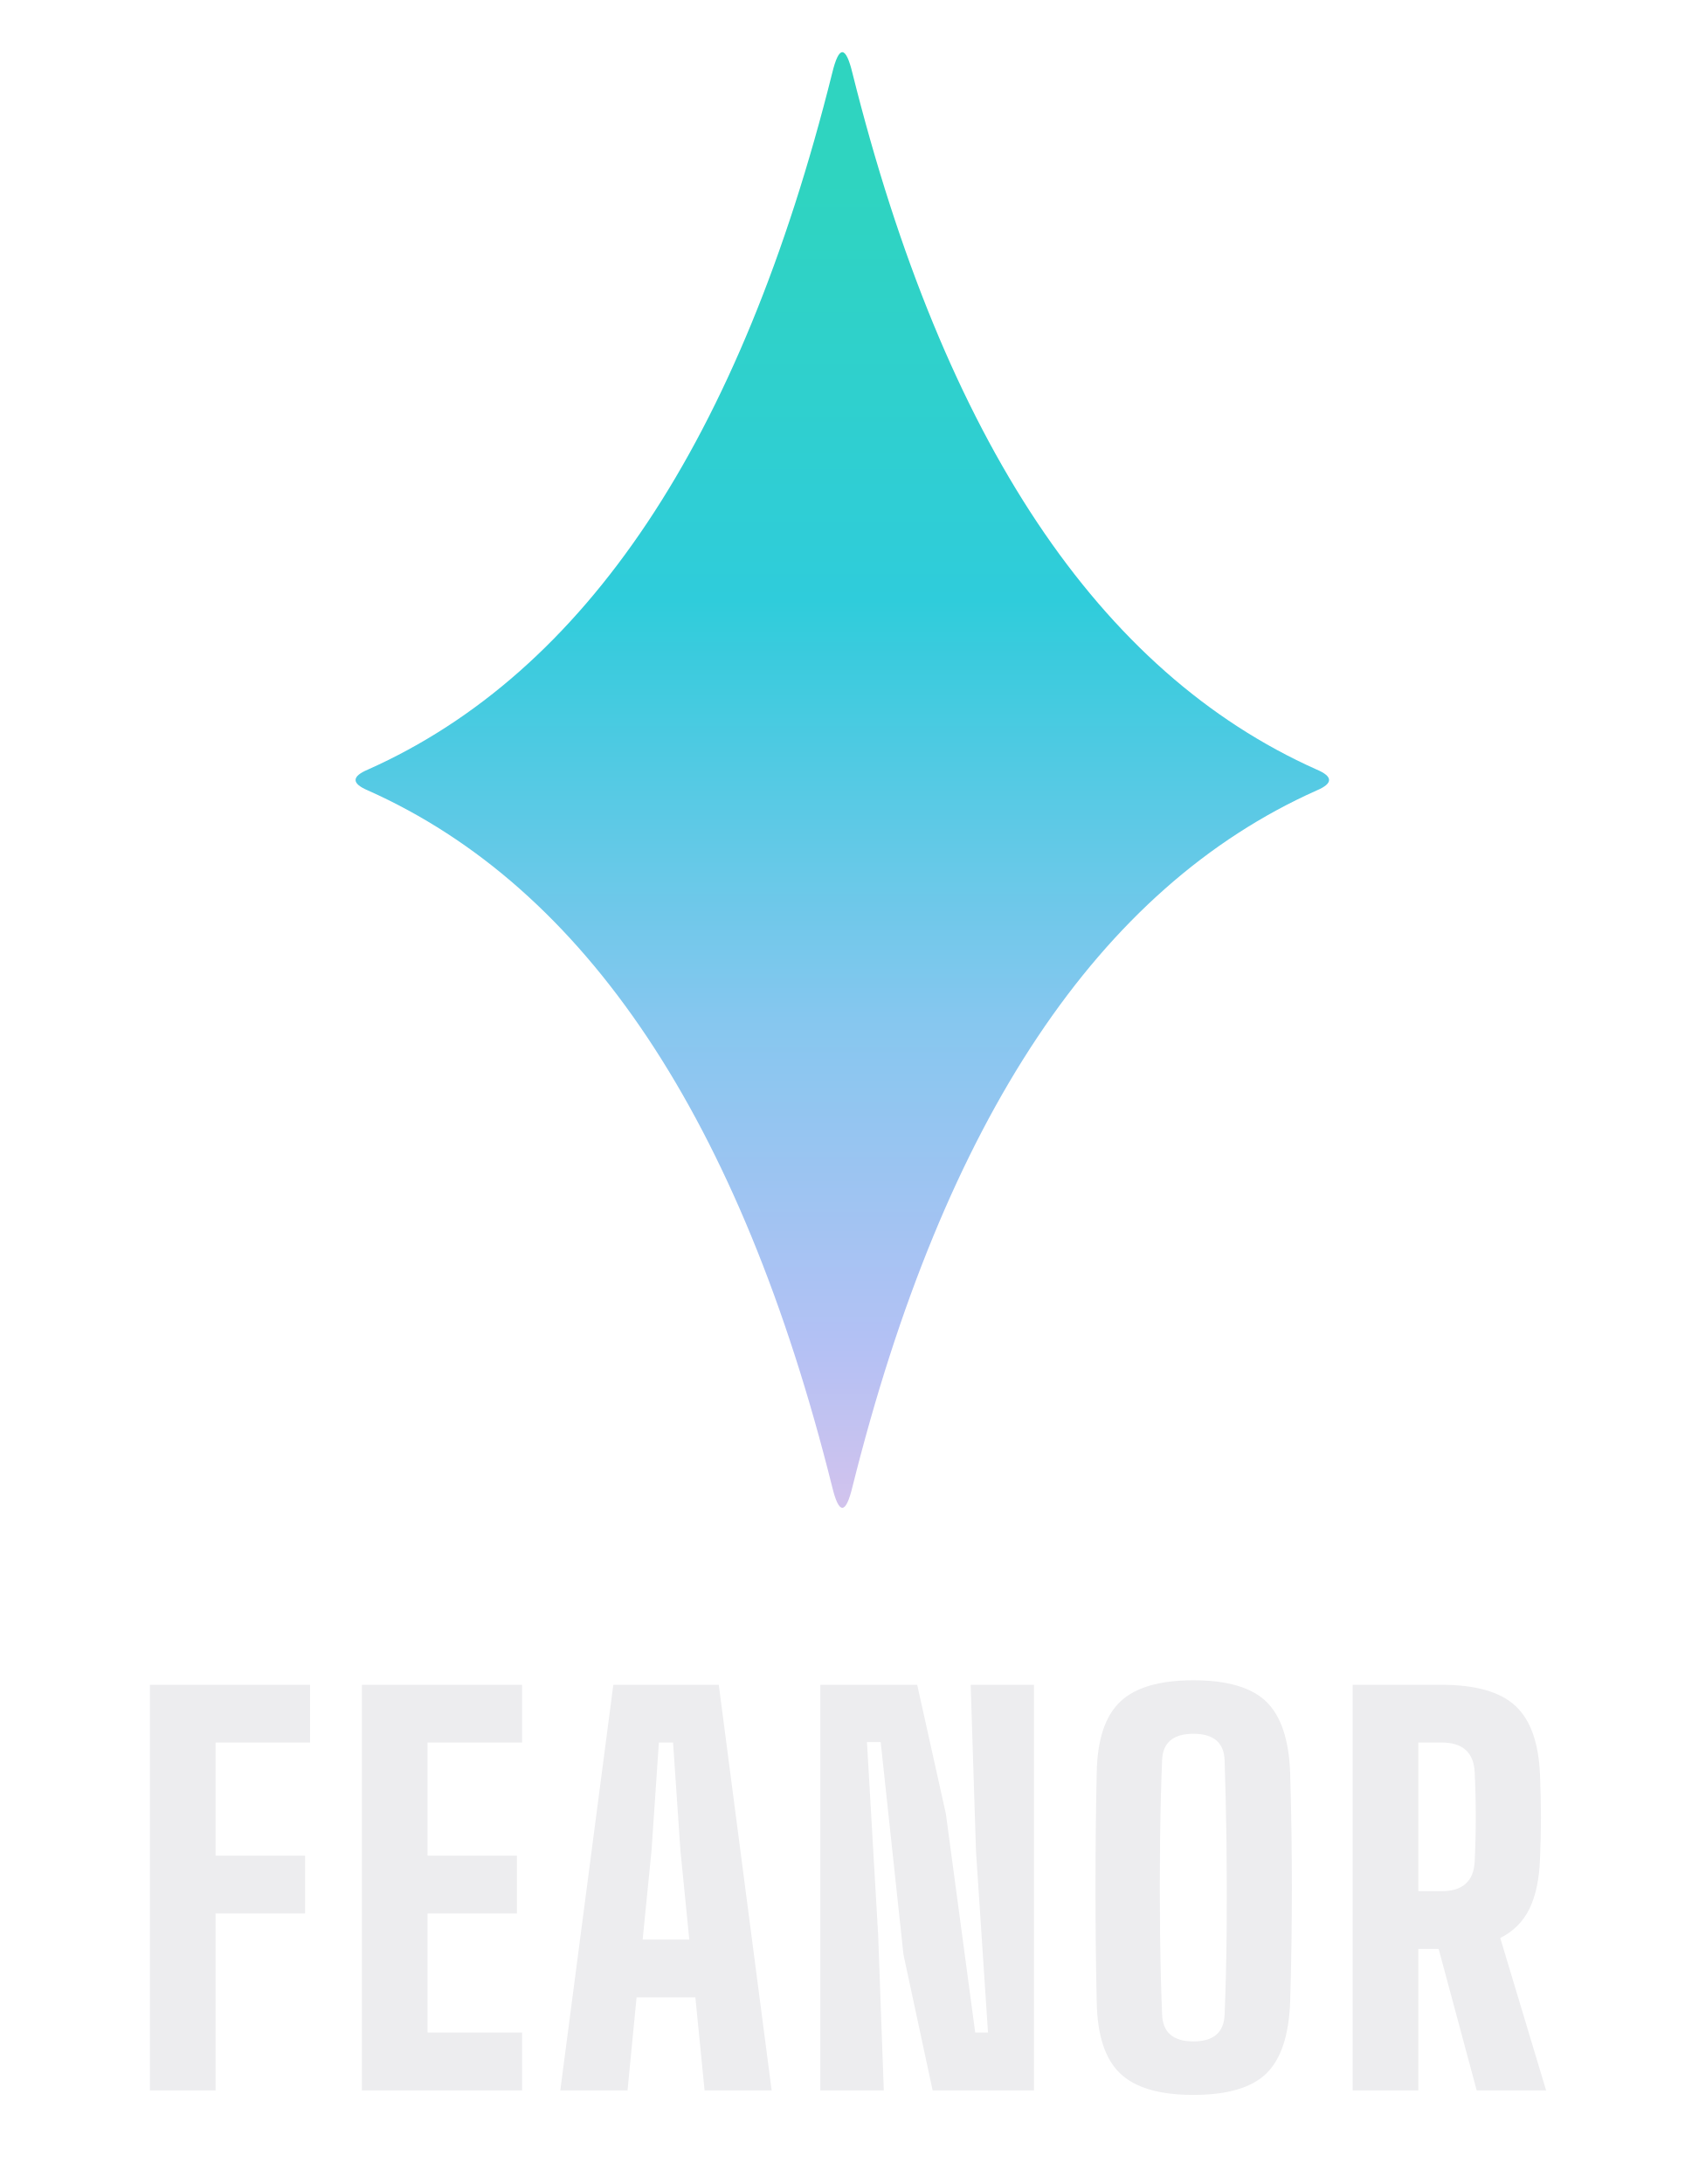
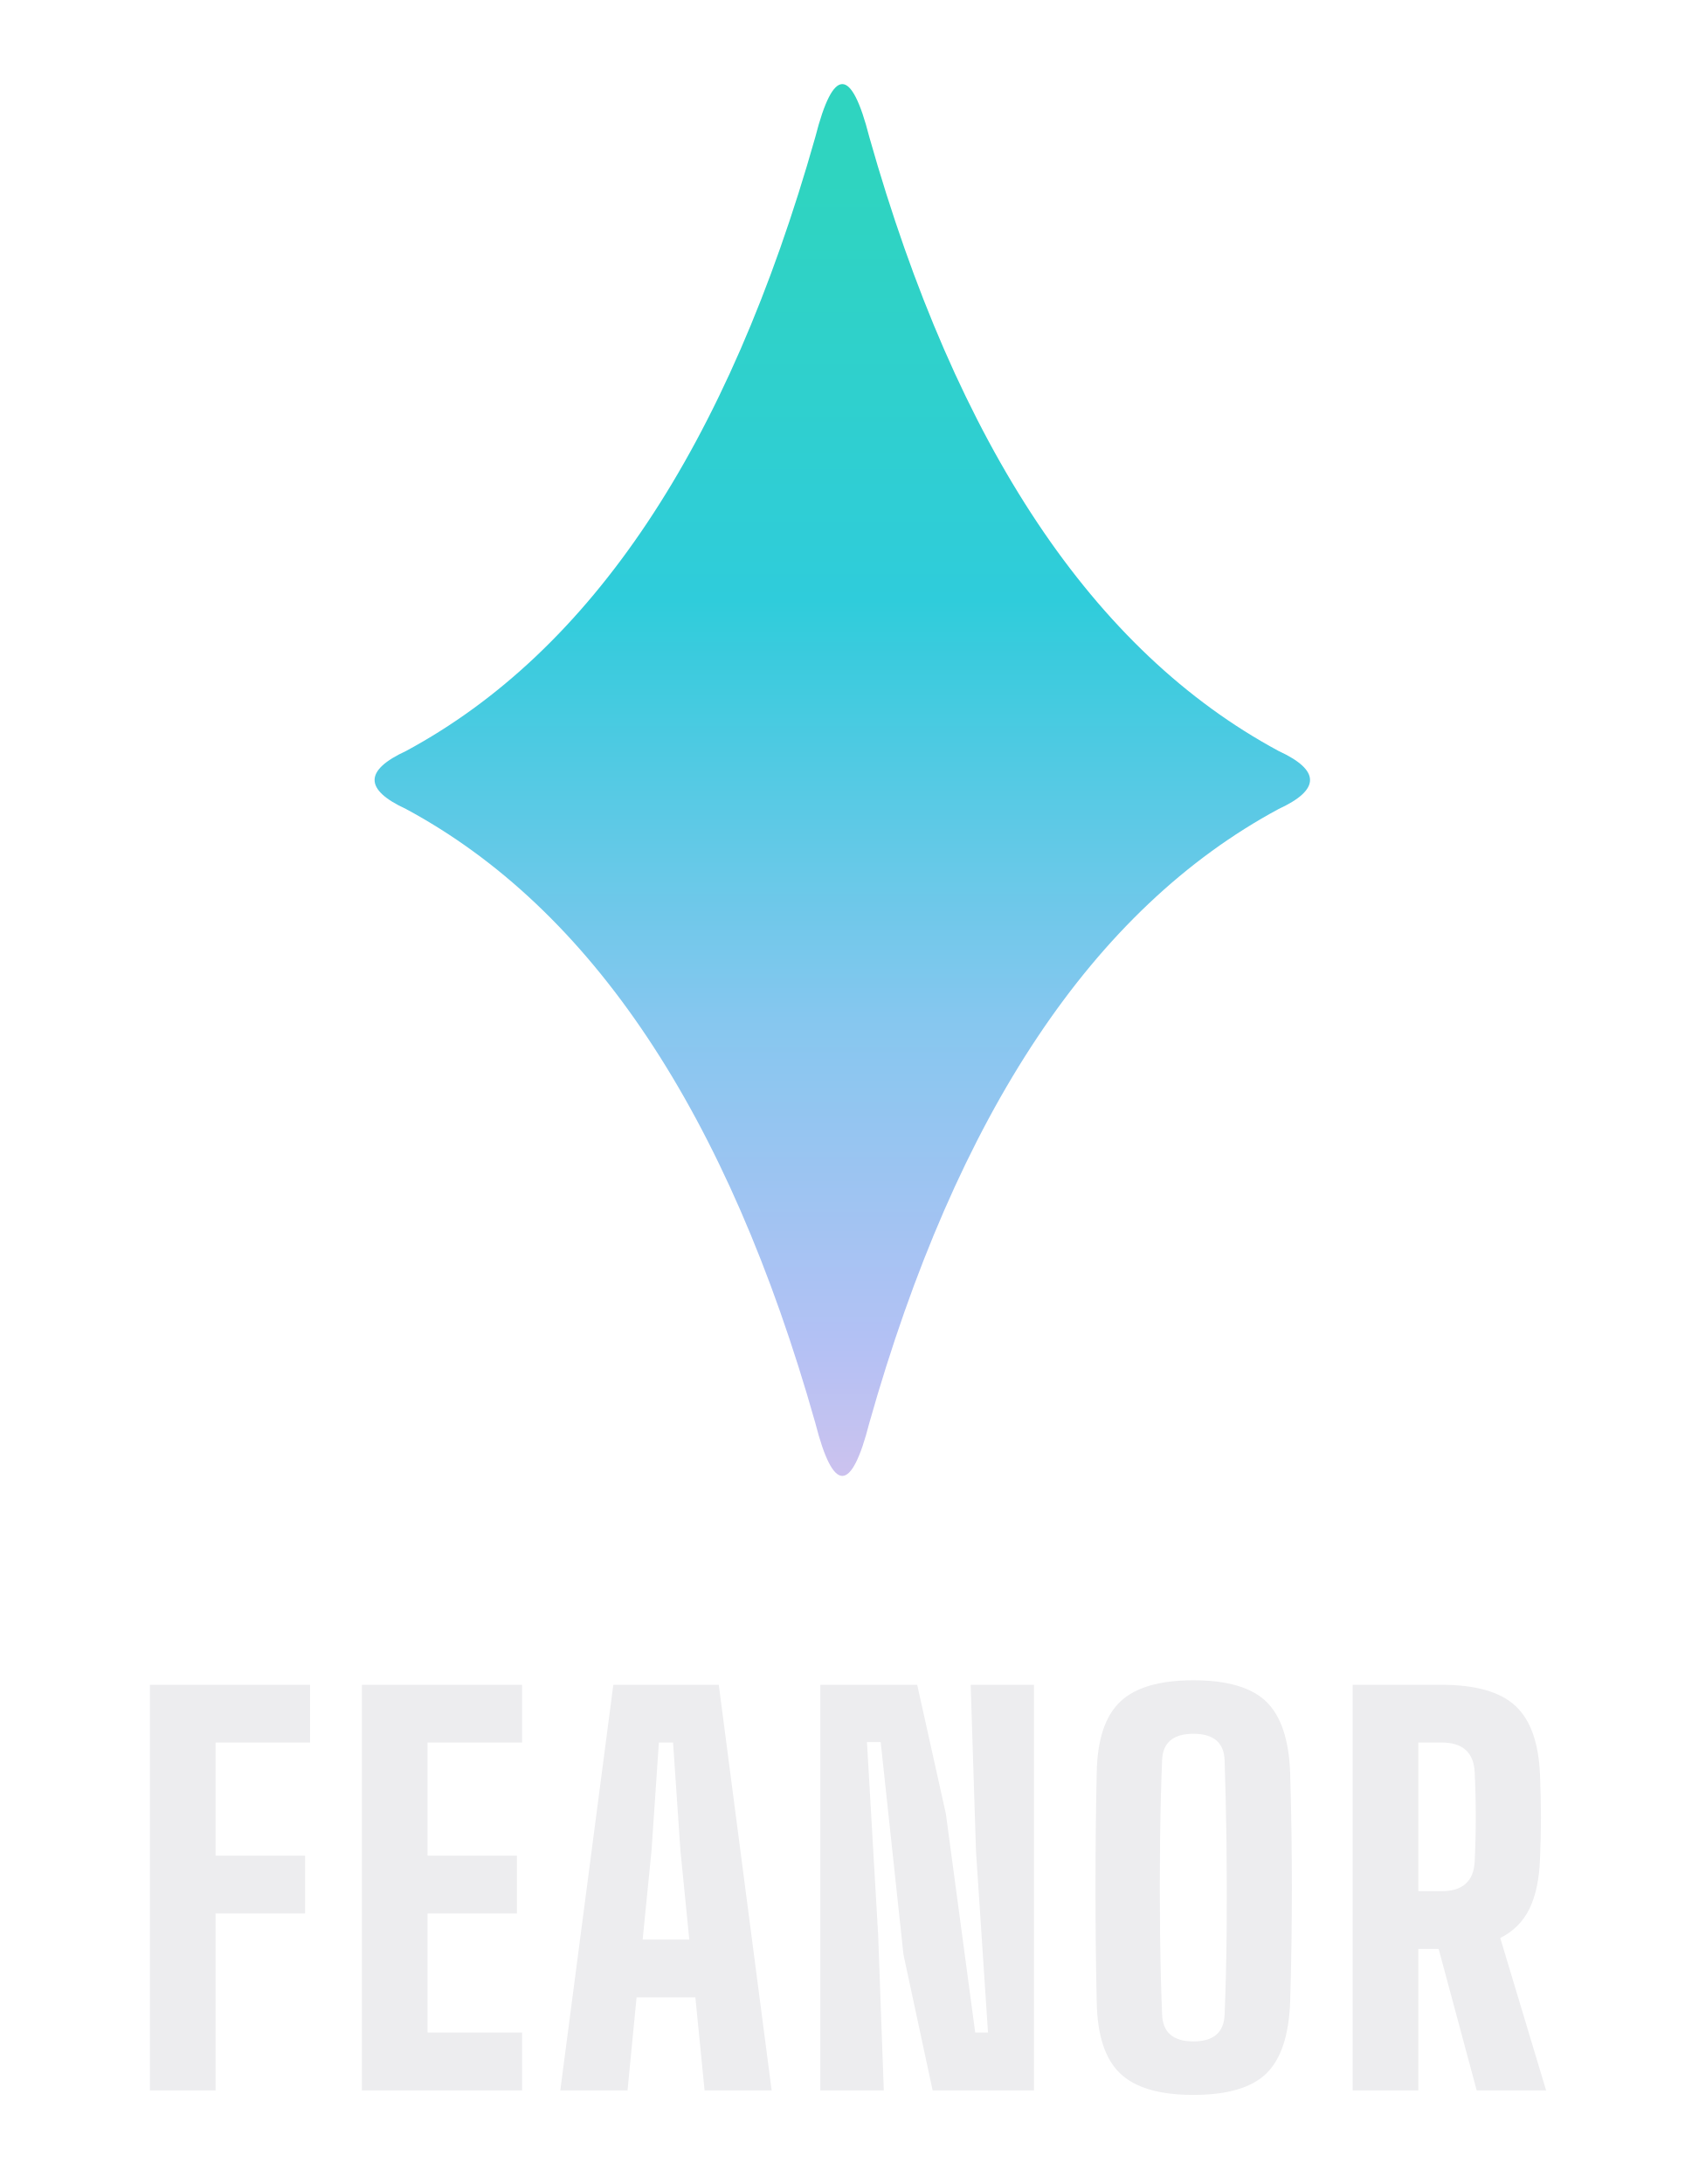
<svg xmlns="http://www.w3.org/2000/svg" viewBox="-4 -2 108 140" role="img" aria-label="FEANOR">
  <defs>
    <linearGradient id="ir" x1="50" y1="2" x2="50" y2="98" gradientUnits="userSpaceOnUse">
      <stop offset="0" stop-color="#2FD4C0" />
      <stop offset=".1" stop-color="#2FD4C0" />
      <stop offset=".38" stop-color="#2FCCDB" />
      <stop offset=".66" stop-color="#86C7EF" />
      <stop offset=".88" stop-color="#B4C1F4" />
      <stop offset="1" stop-color="#D6C3EC" />
    </linearGradient>
    <linearGradient id="feu" x1="20" y1="20" x2="80" y2="80" gradientUnits="userSpaceOnUse">
      <stop offset="0" stop-color="#2FD4C0" />
      <stop offset=".38" stop-color="#C7B5FF" />
      <stop offset=".66" stop-color="#FFB3D1" />
      <stop offset="1" stop-color="#FFF1A8" />
    </linearGradient>
    <clipPath id="cp">
      <path d="M50 4Q51.5 4 53 6L83 46Q84.5 48 84.5 50Q84.5 52 83 54L53 94Q51.5 96 50 96Q48.5 96 47 94L17 54Q15.5 52 15.5 50Q15.5 48 17 46L47 6Q48.5 4 50 4Z M50 30 L54.2 45.8 L68 50 L54.2 54.2 L50 70 L45.8 54.2 L32 50 L45.8 45.8 Z" clip-rule="evenodd" />
    </clipPath>
  </defs>
  <g transform="translate(0 -2) scale(1)">
-     <path d="M50.65 4.69Q59.47 39.99 80.41 49.33Q82 50 80.41 50.67Q59.47 60.01 50.65 95.31Q50 98 49.35 95.31Q40.53 60.01 19.59 50.67Q18 50 19.59 49.33Q40.53 39.99 49.35 4.69Q50 2 50.65 4.69Z" fill="url(#ir)" />
+     <path d="M51.73 8.78Q60.15 38.54 77.97 48.14Q82 50 77.97 51.86Q60.15 61.46 51.73 91.22Q50 98 48.27 91.22Q39.85 61.46 22.03 51.86Q18 50 22.03 48.14Q39.85 38.54 48.27 8.78Q50 2 51.73 8.78Z" fill="url(#ir)" />
  </g>
  <path d="M5.61 132L5.61 106L15.88 106L15.88 109.7L9.82 109.7L9.82 116.95L15.56 116.95L15.56 120.66L9.82 120.66L9.82 132L5.61 132ZM19.2 132L19.2 106L29.47 106L29.47 109.7L23.41 109.7L23.41 116.95L29.14 116.95L29.14 120.66L23.41 120.66L23.41 128.29L29.47 128.29L29.47 132L19.2 132ZM31.92 132L35.32 106L42.08 106L45.47 132L41.17 132L40.58 126.04L36.81 126.04L36.23 132L31.92 132ZM37.2 122.33L40.19 122.33L39.62 116.61L39.15 109.7L38.24 109.7L37.77 116.61L37.2 122.33ZM48.59 132L48.59 106L54.8 106L56.64 114.27L58.52 128.29L59.34 128.29L58.57 116.66L58.23 106L62.29 106L62.29 132L55.79 132L53.92 123.29L52.46 109.67L51.58 109.67L52.3 122.09L52.66 132L48.59 132ZM72.51 132.29Q69.26 132.29 67.82 130.92Q66.37 129.55 66.31 126.34Q66.23 122.79 66.23 118.99Q66.23 115.2 66.31 111.62Q66.37 108.45 67.82 107.08Q69.26 105.71 72.51 105.71Q75.76 105.71 77.18 107.08Q78.59 108.45 78.71 111.62Q78.82 115.23 78.82 119.01Q78.82 122.79 78.71 126.34Q78.59 129.55 77.18 130.92Q75.76 132.29 72.51 132.29ZM72.51 128.86Q74.46 128.86 74.51 127.11Q74.61 124.66 74.64 121.81Q74.66 118.97 74.63 116.13Q74.59 113.3 74.51 110.86Q74.46 109.14 72.51 109.14Q70.55 109.14 70.5 110.86Q70.4 113.3 70.37 116.13Q70.34 118.97 70.37 121.81Q70.4 124.66 70.5 127.11Q70.55 128.86 72.51 128.86ZM82.72 132L82.72 106L88.42 106Q91.69 106 93.15 107.35Q94.61 108.7 94.73 111.8Q94.79 113.38 94.79 114.52Q94.79 115.65 94.73 117.13Q94.66 119.11 94.05 120.36Q93.44 121.6 92.18 122.23L95.12 132L90.67 132L88.23 122.93L86.93 122.93L86.93 132L82.72 132ZM86.93 119.23L88.41 119.23Q90.44 119.23 90.54 117.34Q90.68 114.47 90.54 111.59Q90.44 109.7 88.42 109.7L86.93 109.7L86.93 119.23Z" fill="#EDEDEF" />
</svg>
